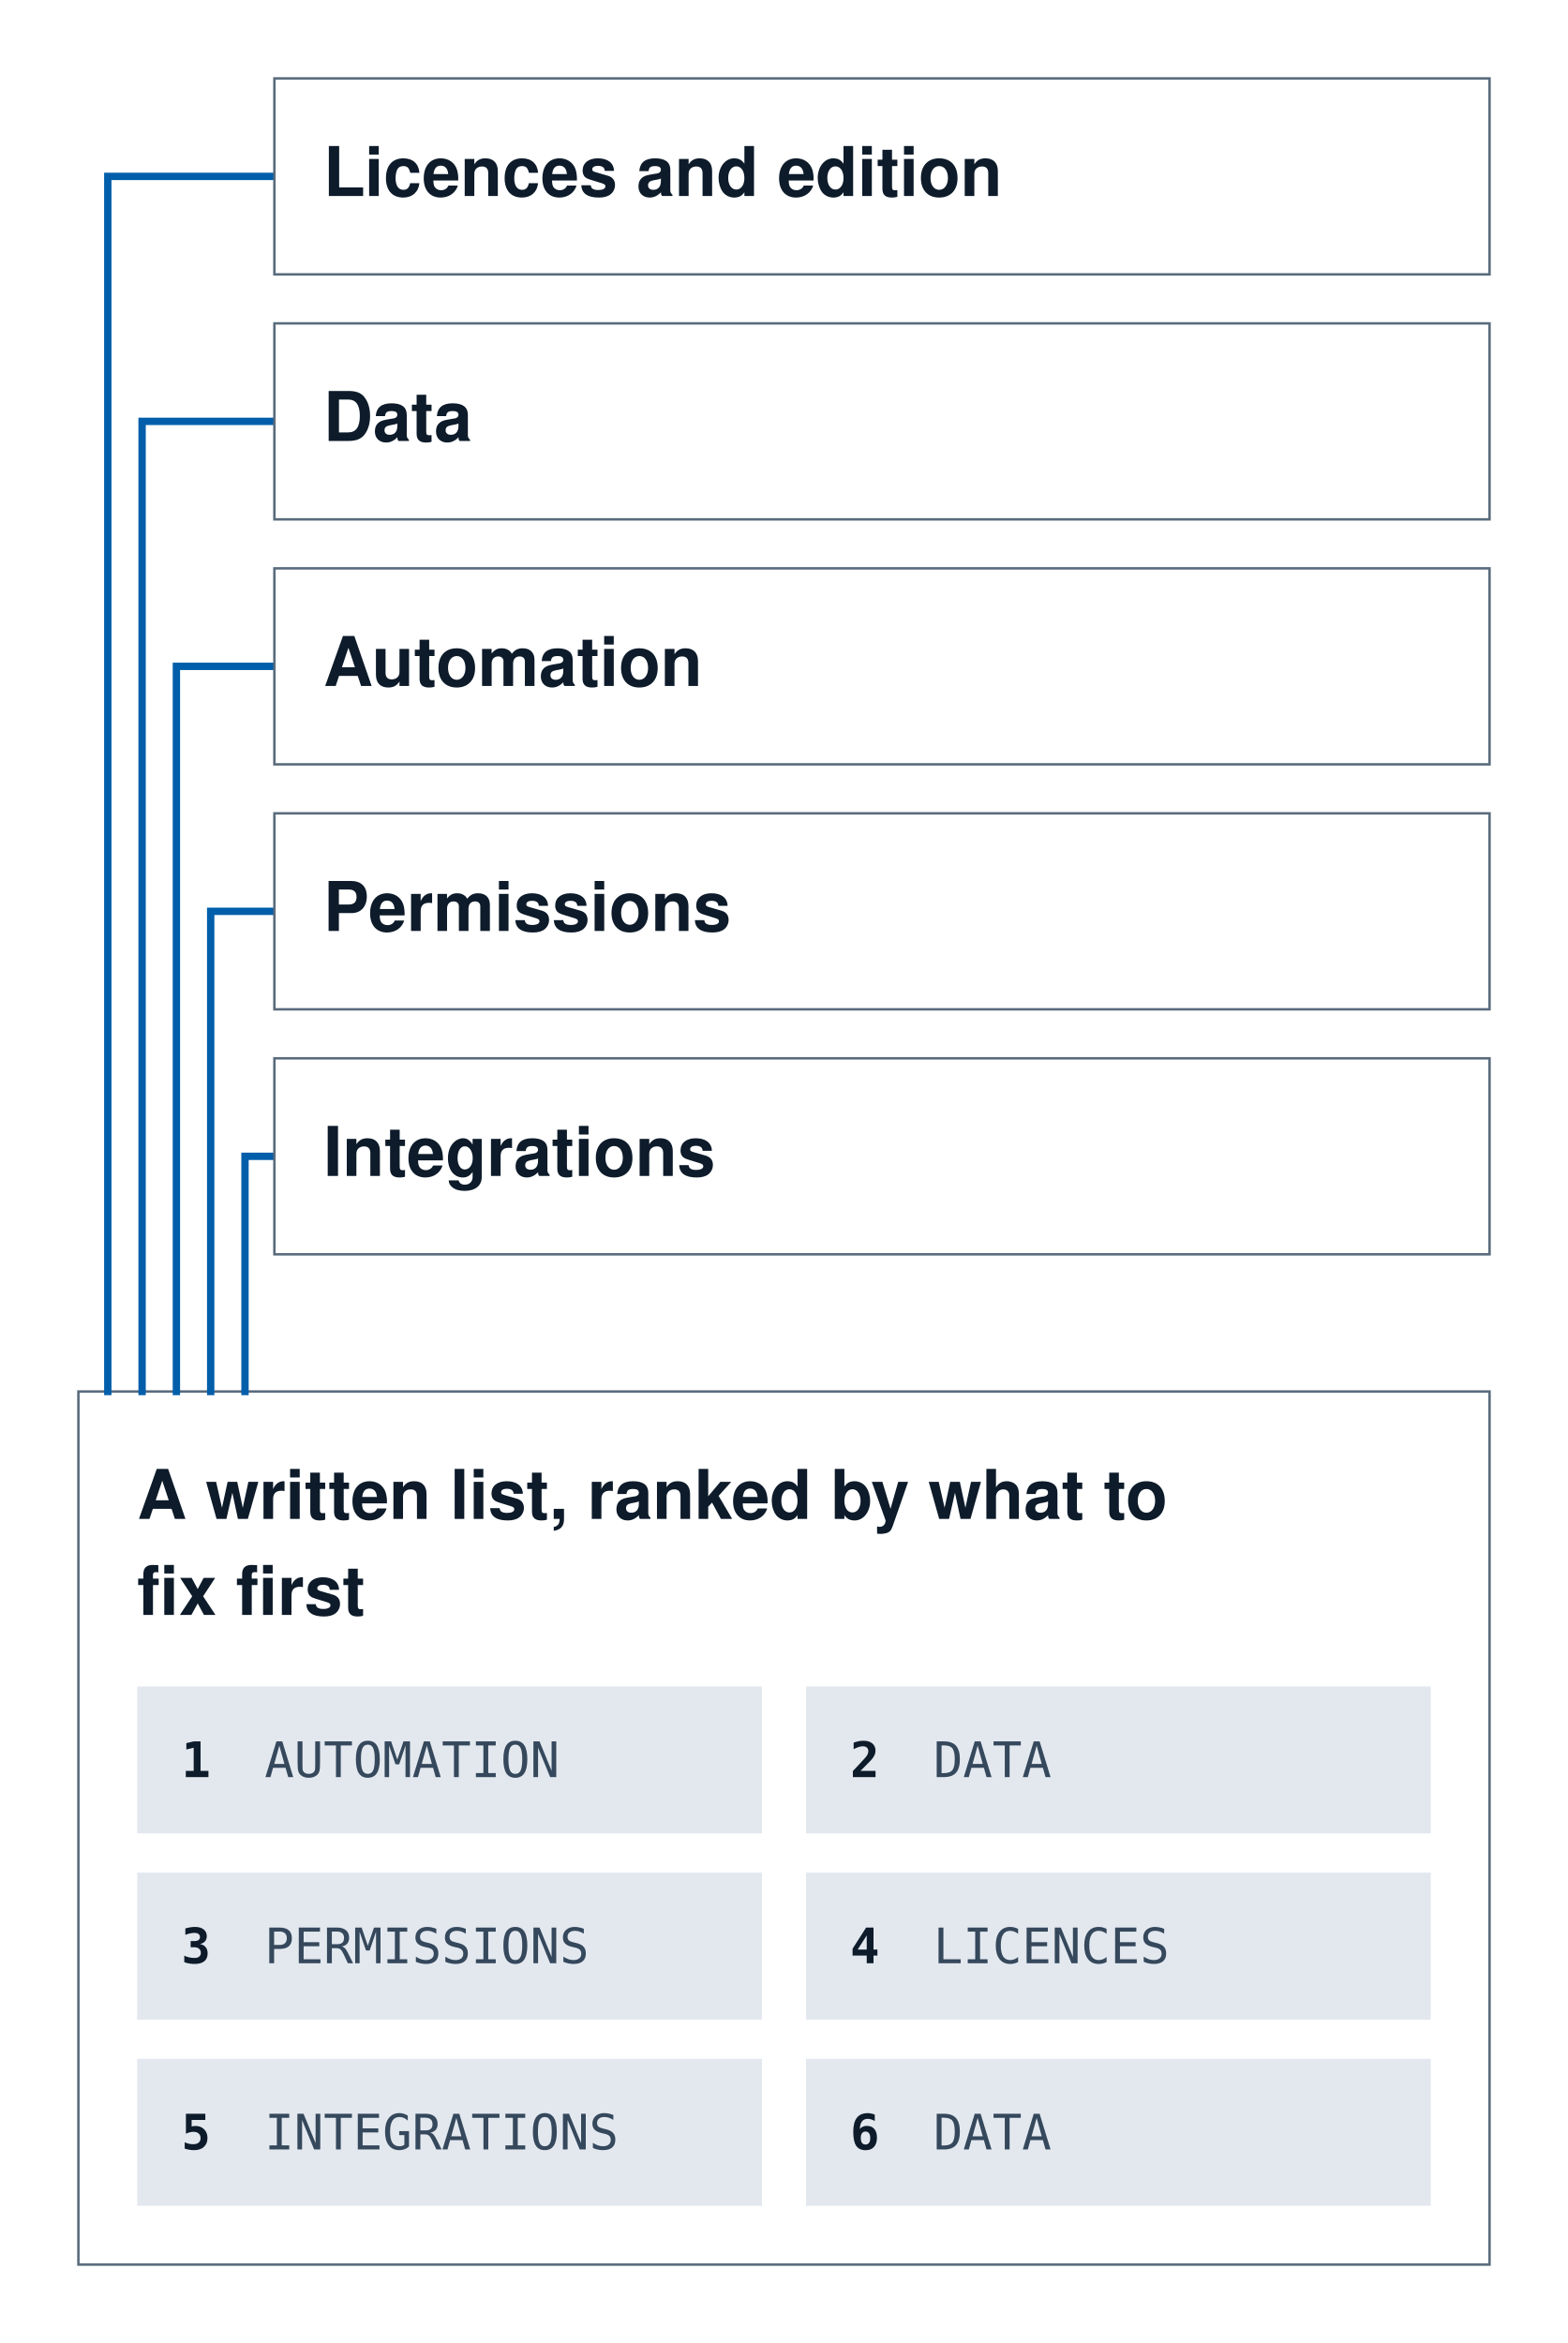
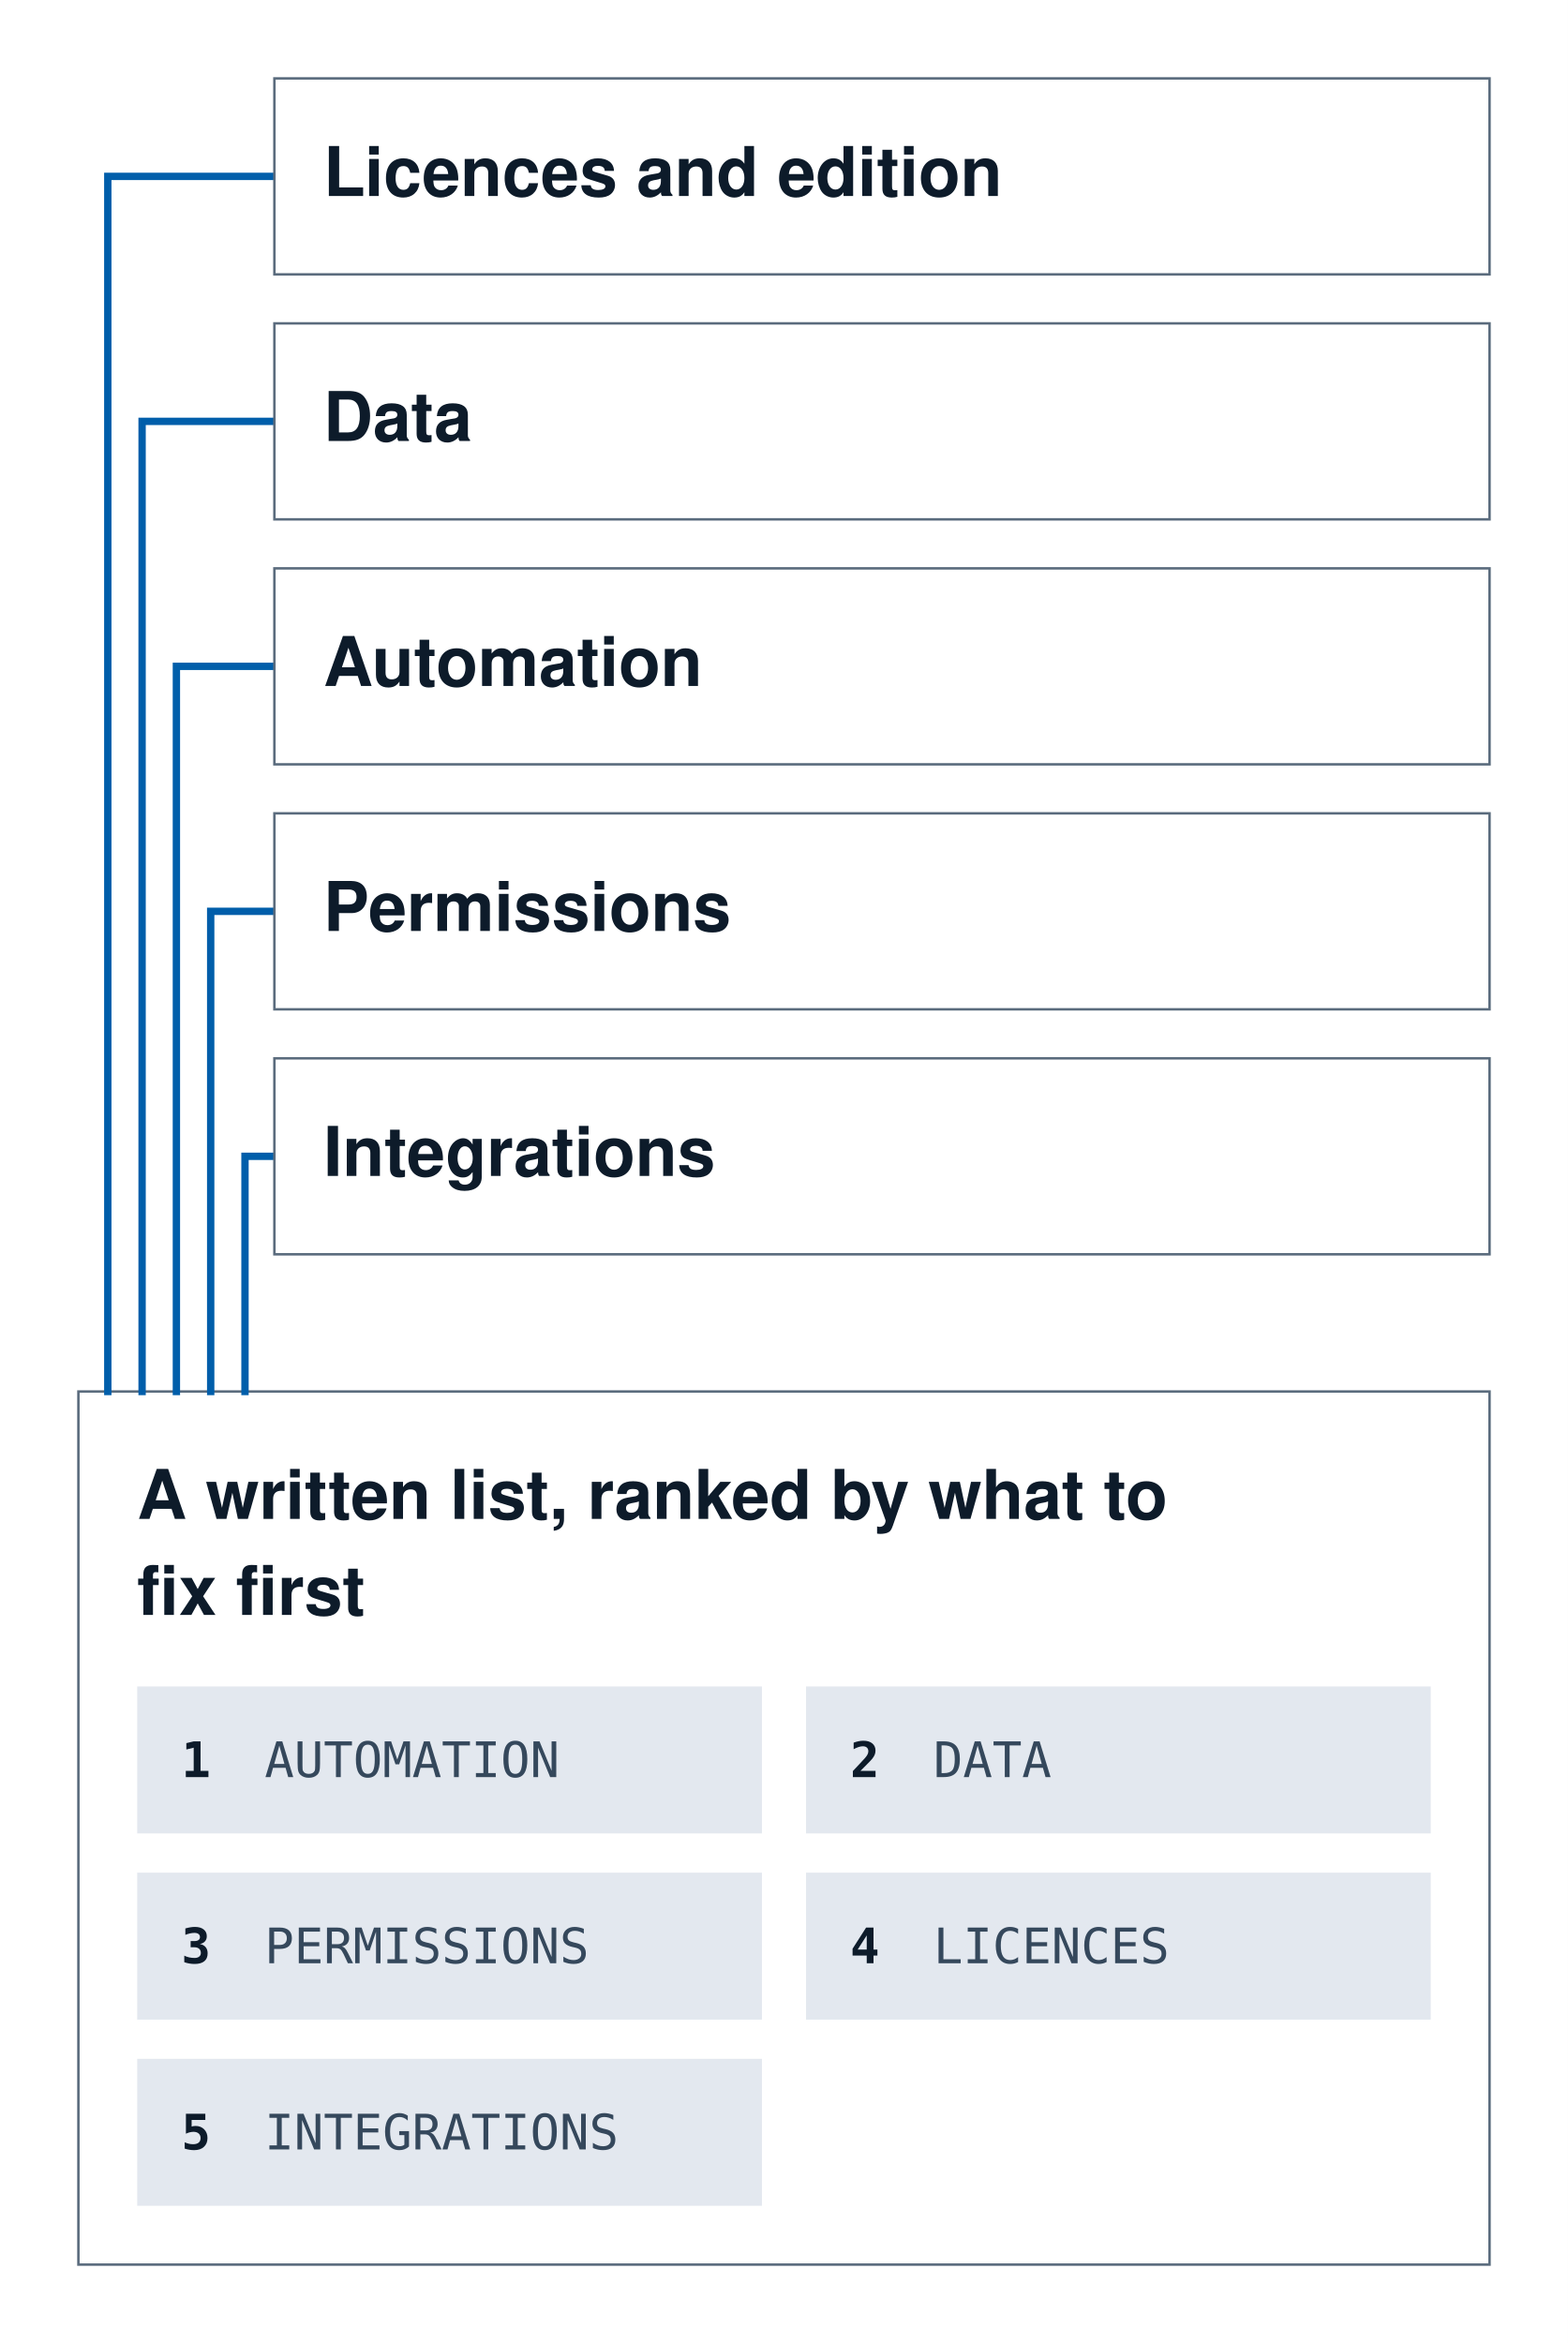
<svg xmlns="http://www.w3.org/2000/svg" viewBox="0 0 640 956.4" width="640" height="956.4" role="img" font-family="IBM Plex Sans, Segoe UI, Helvetica, Arial, sans-serif">
  <rect width="640" height="956.4" fill="#ffffff" />
  <rect x="32" y="568" width="576" height="356.4" fill="#ffffff" stroke="#5a6b7d" stroke-width="1" />
  <rect x="56" y="688.4" width="255" height="60" fill="#e3e8ef" stroke="none" stroke-width="1" />
  <rect x="329" y="688.4" width="255" height="60" fill="#e3e8ef" stroke="none" stroke-width="1" />
  <rect x="56" y="764.4" width="255" height="60" fill="#e3e8ef" stroke="none" stroke-width="1" />
  <rect x="329" y="764.4" width="255" height="60" fill="#e3e8ef" stroke="none" stroke-width="1" />
  <rect x="56" y="840.4" width="255" height="60" fill="#e3e8ef" stroke="none" stroke-width="1" />
-   <rect x="329" y="840.4" width="255" height="60" fill="#e3e8ef" stroke="none" stroke-width="1" />
  <path d="M112 72 L44 72 L44 568" fill="none" stroke="#005eaa" stroke-width="3" stroke-linecap="square" />
  <path d="M112 172 L58 172 L58 568" fill="none" stroke="#005eaa" stroke-width="3" stroke-linecap="square" />
  <path d="M112 272 L72 272 L72 568" fill="none" stroke="#005eaa" stroke-width="3" stroke-linecap="square" />
  <path d="M112 372 L86 372 L86 568" fill="none" stroke="#005eaa" stroke-width="3" stroke-linecap="square" />
  <path d="M112 472 L100 472 L100 568" fill="none" stroke="#005eaa" stroke-width="3" stroke-linecap="square" />
  <rect x="112" y="32" width="496" height="80" fill="#ffffff" stroke="#5a6b7d" stroke-width="1" />
  <rect x="112" y="132" width="496" height="80" fill="#ffffff" stroke="#5a6b7d" stroke-width="1" />
  <rect x="112" y="232" width="496" height="80" fill="#ffffff" stroke="#5a6b7d" stroke-width="1" />
  <rect x="112" y="332" width="496" height="80" fill="#ffffff" stroke="#5a6b7d" stroke-width="1" />
  <rect x="112" y="432" width="496" height="80" fill="#ffffff" stroke="#5a6b7d" stroke-width="1" />
  <text x="74" y="725.4" font-size="20" font-weight="600" font-family="JetBrains Mono, Consolas, Menlo, monospace" fill="#0d1b2a">1</text>
  <text x="108" y="725.4" font-size="20" font-family="JetBrains Mono, Consolas, Menlo, monospace" fill="#35485c">AUTOMATION</text>
  <text x="347" y="725.4" font-size="20" font-weight="600" font-family="JetBrains Mono, Consolas, Menlo, monospace" fill="#0d1b2a">2</text>
  <text x="381" y="725.4" font-size="20" font-family="JetBrains Mono, Consolas, Menlo, monospace" fill="#35485c">DATA</text>
  <text x="74" y="801.4" font-size="20" font-weight="600" font-family="JetBrains Mono, Consolas, Menlo, monospace" fill="#0d1b2a">3</text>
  <text x="108" y="801.4" font-size="20" font-family="JetBrains Mono, Consolas, Menlo, monospace" fill="#35485c">PERMISSIONS</text>
  <text x="347" y="801.4" font-size="20" font-weight="600" font-family="JetBrains Mono, Consolas, Menlo, monospace" fill="#0d1b2a">4</text>
  <text x="381" y="801.4" font-size="20" font-family="JetBrains Mono, Consolas, Menlo, monospace" fill="#35485c">LICENCES</text>
  <text x="74" y="877.4" font-size="20" font-weight="600" font-family="JetBrains Mono, Consolas, Menlo, monospace" fill="#0d1b2a">5</text>
  <text x="108" y="877.4" font-size="20" font-family="JetBrains Mono, Consolas, Menlo, monospace" fill="#35485c">INTEGRATIONS</text>
-   <text x="347" y="877.4" font-size="20" font-weight="600" font-family="JetBrains Mono, Consolas, Menlo, monospace" fill="#0d1b2a">6</text>
-   <text x="381" y="877.4" font-size="20" font-family="JetBrains Mono, Consolas, Menlo, monospace" fill="#35485c">DATA</text>
  <text x="56" y="620" font-size="28" font-weight="600" fill="#0d1b2a">A written list, ranked by what to</text>
  <text x="56" y="659.2" font-size="28" font-weight="600" fill="#0d1b2a">fix first</text>
  <text x="132" y="80" font-size="28" font-weight="600" fill="#0d1b2a">Licences and edition</text>
  <text x="132" y="180" font-size="28" font-weight="600" fill="#0d1b2a">Data</text>
  <text x="132" y="280" font-size="28" font-weight="600" fill="#0d1b2a">Automation</text>
  <text x="132" y="380" font-size="28" font-weight="600" fill="#0d1b2a">Permissions</text>
  <text x="132" y="480" font-size="28" font-weight="600" fill="#0d1b2a">Integrations</text>
</svg>
